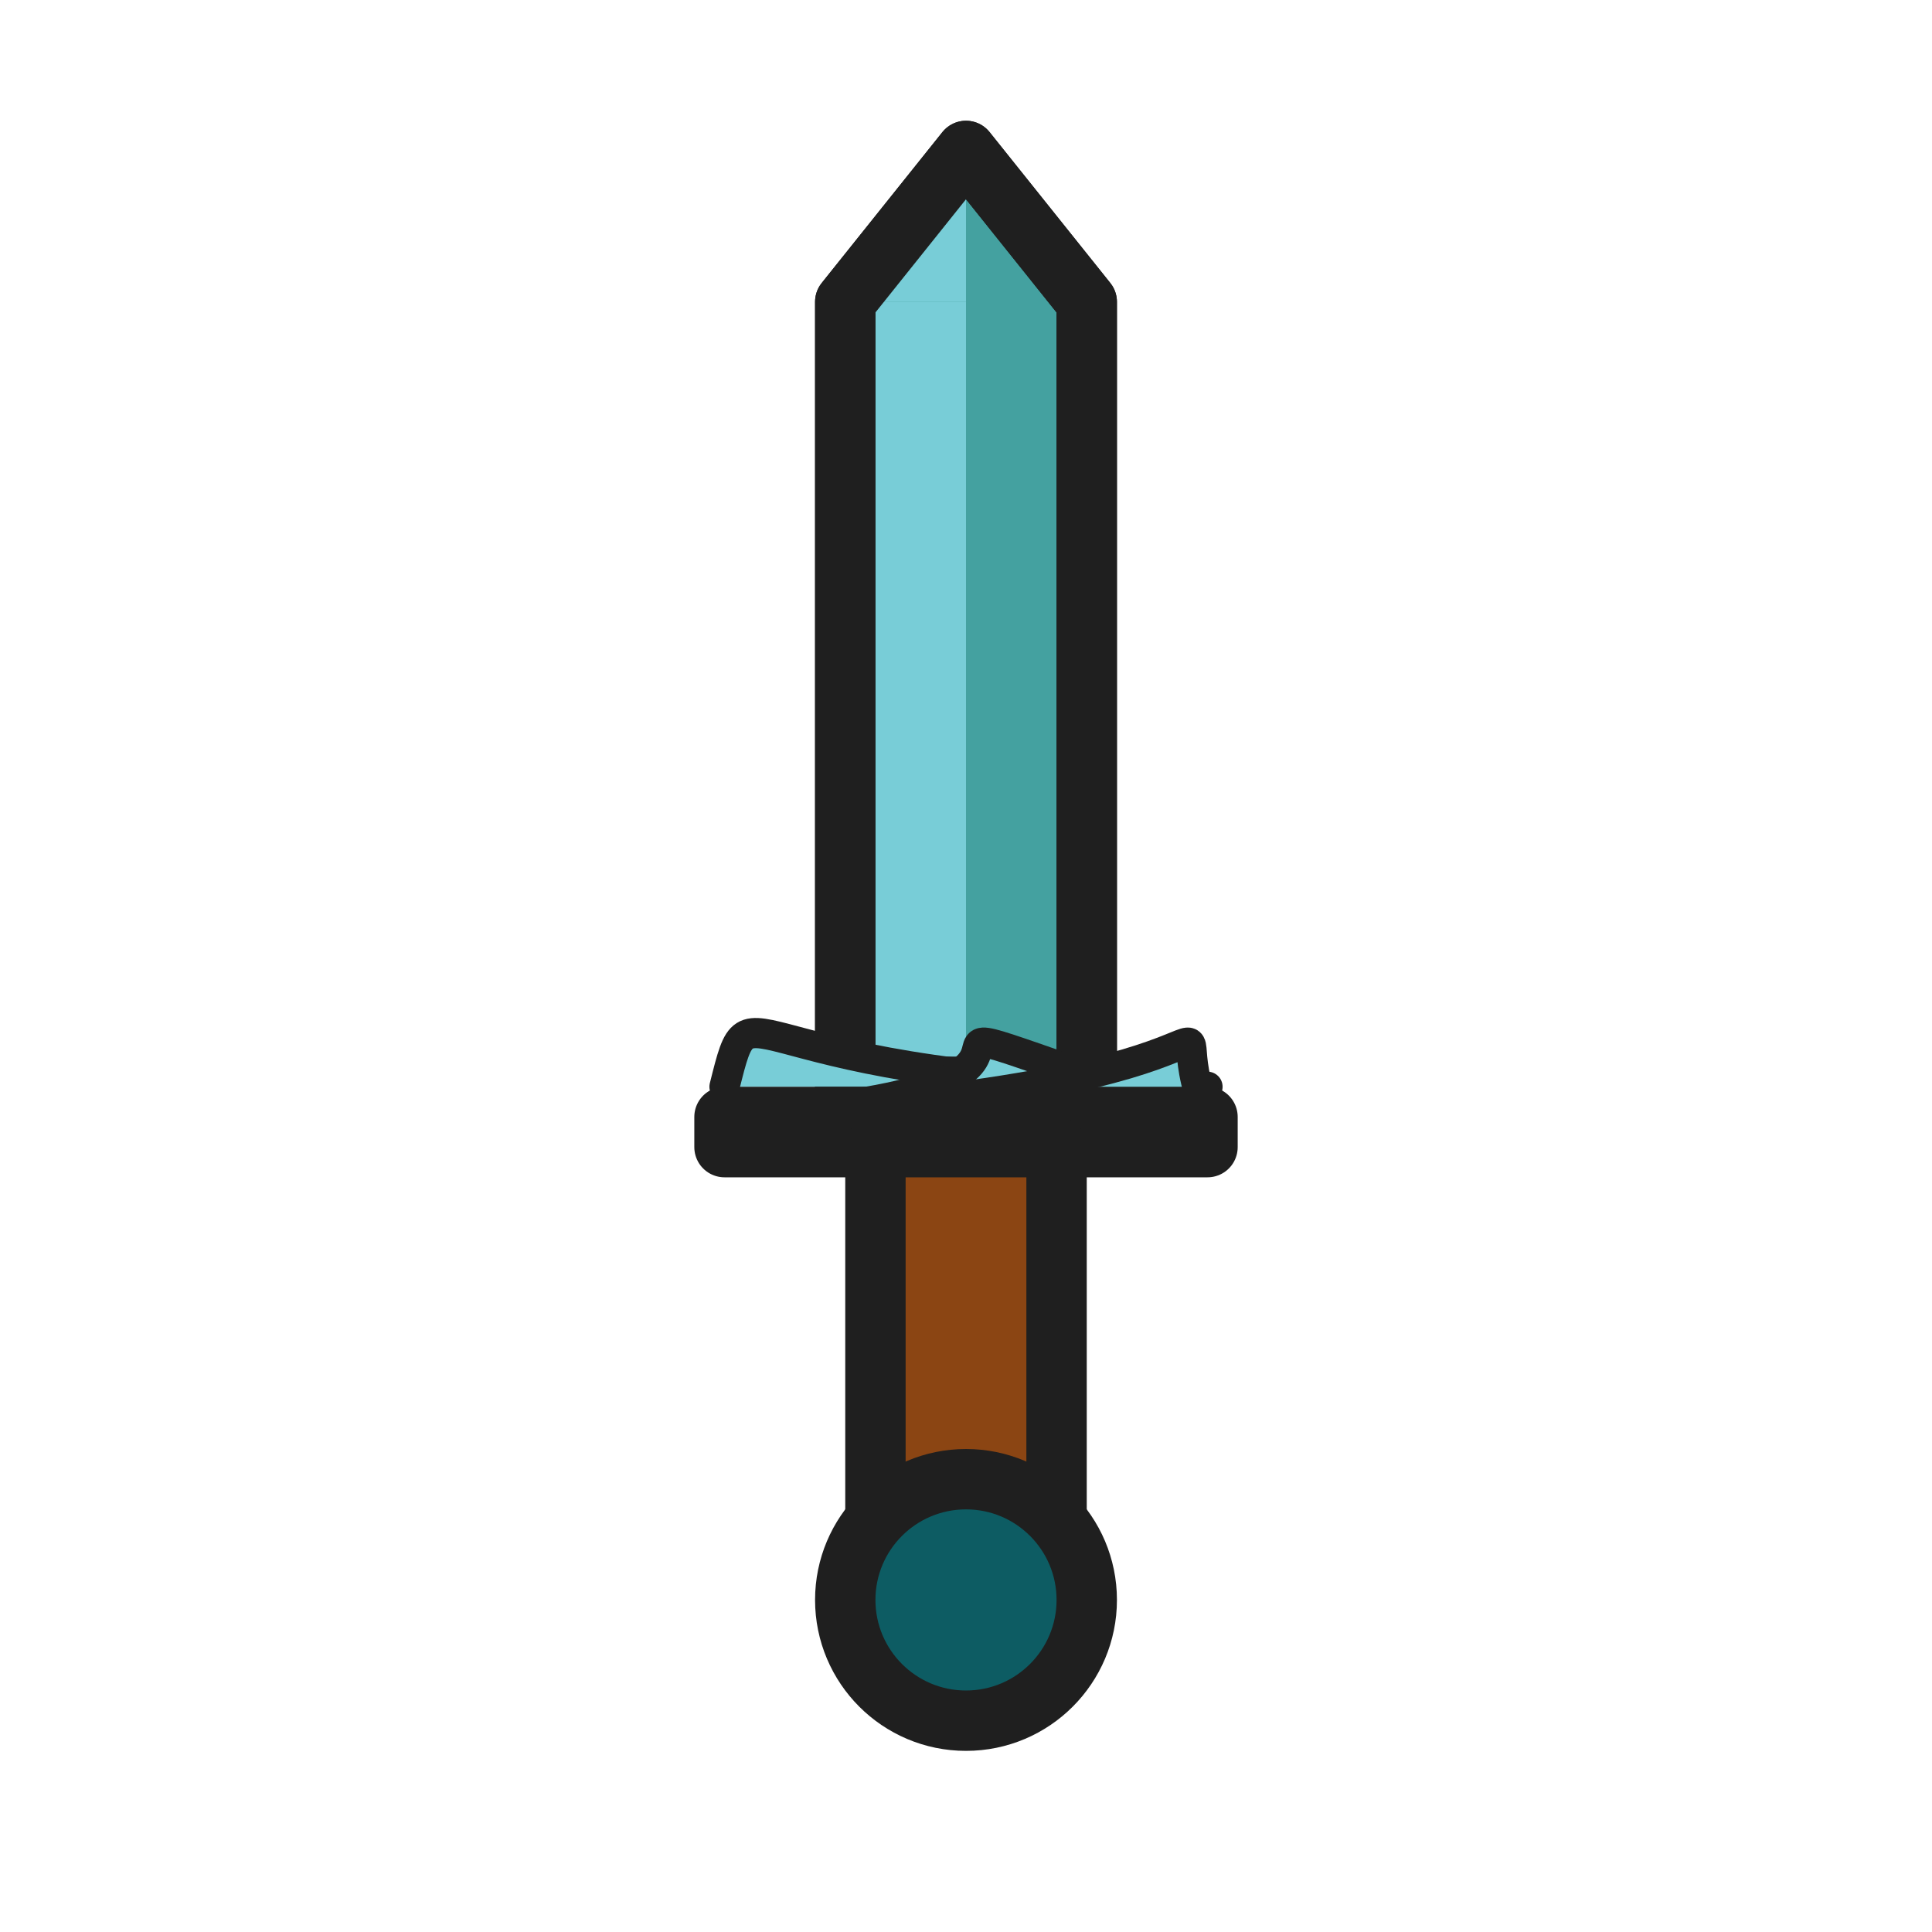
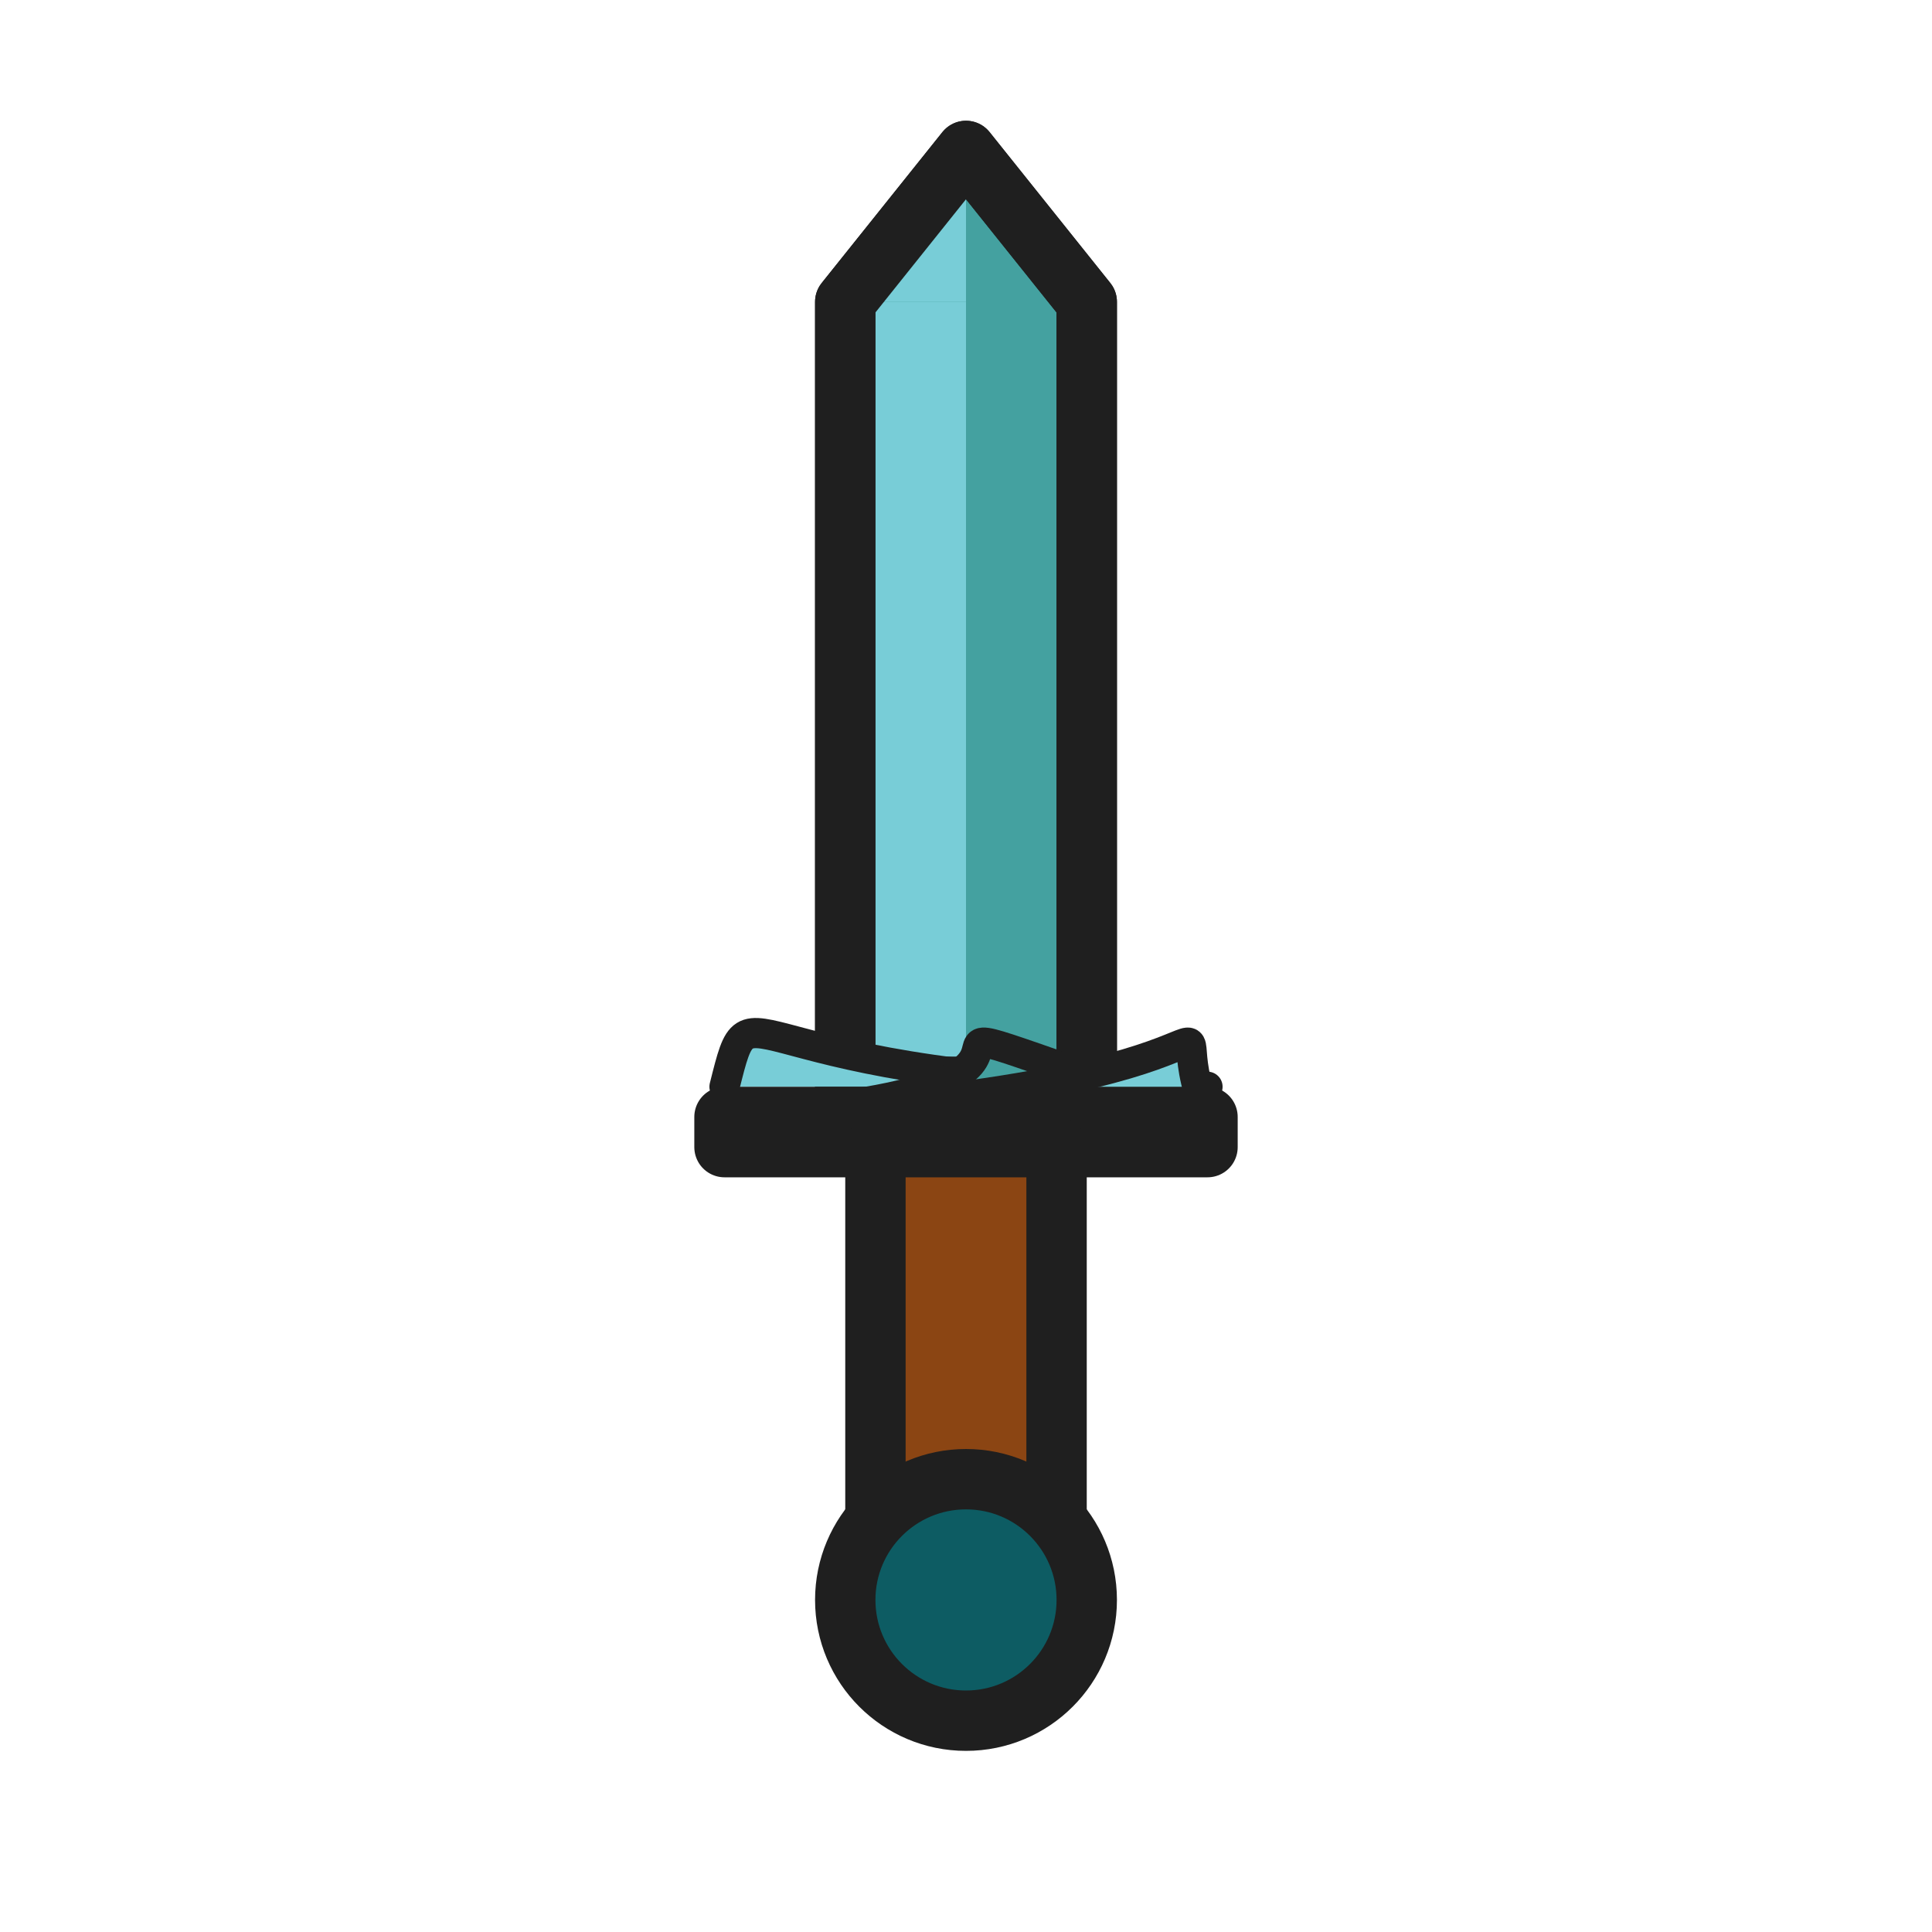
<svg xmlns="http://www.w3.org/2000/svg" width="64" height="64" viewBox="0 0 64 64" fill="none" stroke="#1f1f1f" stroke-width="2" stroke-linecap="round" stroke-linejoin="round">
  <polygon points="28,10 32,5 36,10 36,36 28,36" fill="#44A1A0" />
  <polygon points="28,10 32,5 32,10" x="29" y="10" stroke="none" fill="#78CDD7" />
  <rect width="3" height="26" stroke="none" fill="#78CDD7" x="29" y="10" />
  <polygon points="28,10 32,5 36,10 36,36 28,36" fill="#none" />
  <path d="M40 36 C24 36 25 32 24 36" fill="#78CDD7" stroke-width="1" />
-   <path d="M24 37 C40 36 25 32 40 37" fill="#78CDD7" stroke-width="1" />
+   <path d="M24 37 C40 36 25 32 40 37" fill="#44A1A0" stroke-width="1" />
  <path d="M24 37 C44 36 38 32 40 37" fill="#78CDD7" stroke-width="1" />
  <rect x="24" y="37" width="16" height="1" fill="#0D5C63" />
  <rect x="29" y="38" width="6" height="12" fill="#8b4513" />
  <circle cx="32" cy="53" r="4" fill="#0D5C63" />
</svg>
